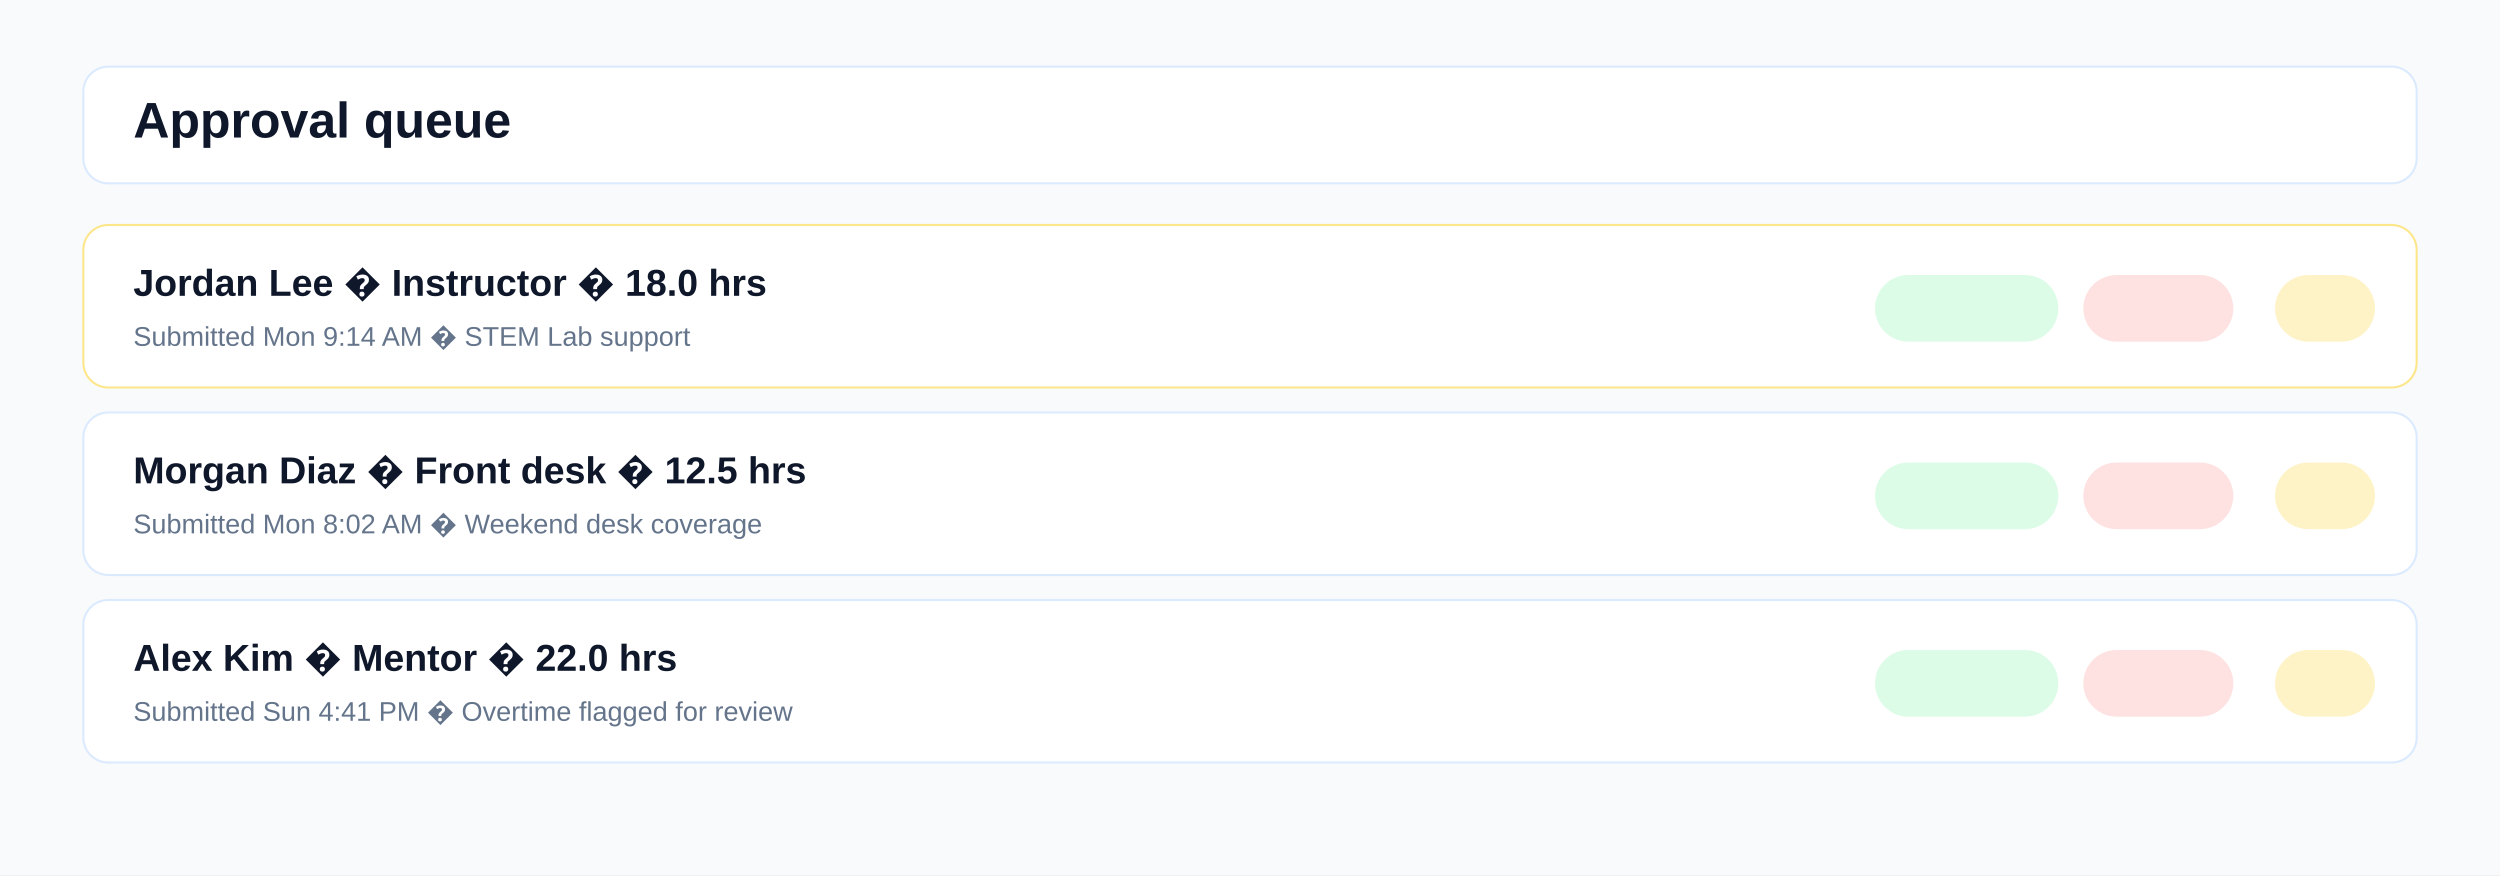
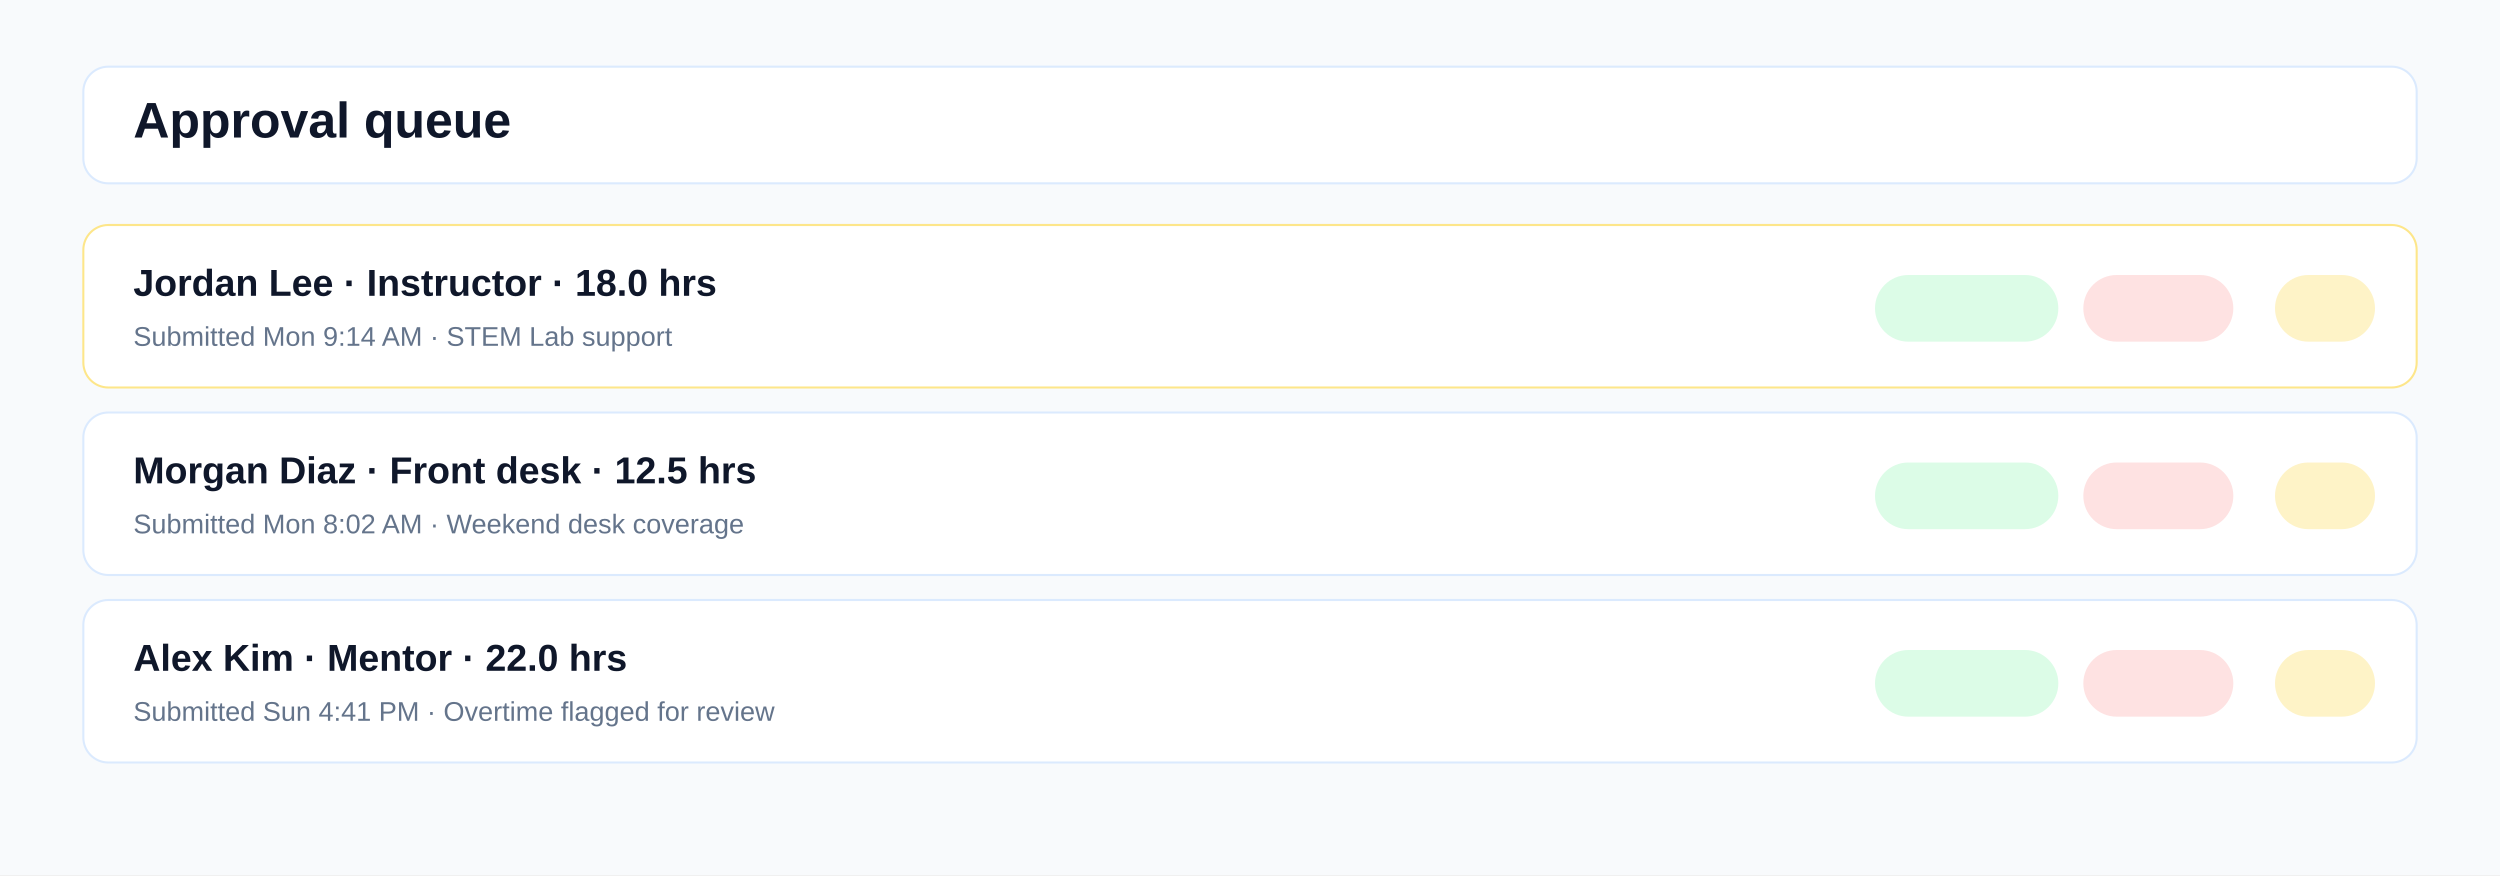
<svg xmlns="http://www.w3.org/2000/svg" viewBox="0 0 1200 420" role="img" aria-label="Benji approval queue preview">
  <rect width="1200" height="420" fill="#f8fafc" />
  <rect x="40" y="32" width="1120" height="56" rx="12" fill="#fff" stroke="#dbeafe" />
  <text x="64" y="66" fill="#0f172a" font-family="Segoe UI, Arial, sans-serif" font-size="24" font-weight="700">Approval queue</text>
  <rect x="40" y="108" width="1120" height="78" rx="12" fill="#fff" stroke="#fde68a" />
-   <text x="64" y="142" fill="#0f172a" font-family="Segoe UI, Arial, sans-serif" font-size="18" font-weight="600">Jordan Lee � Instructor � 18.0 hrs</text>
-   <text x="64" y="166" fill="#64748b" font-family="Segoe UI, Arial, sans-serif" font-size="13">Submitted Mon 9:14 AM � STEM Lab support</text>
+   <text x="64" y="142" fill="#0f172a" font-family="Segoe UI, Arial, sans-serif" font-size="18" font-weight="600">Jordan Lee · Instructor · 18.0 hrs</text>
+   <text x="64" y="166" fill="#64748b" font-family="Segoe UI, Arial, sans-serif" font-size="13">Submitted Mon 9:14 AM · STEM Lab support</text>
  <rect x="900" y="132" width="88" height="32" rx="16" fill="#dcfce7" />
  <rect x="1000" y="132" width="72" height="32" rx="16" fill="#fee2e2" />
  <rect x="1092" y="132" width="48" height="32" rx="16" fill="#fef3c7" />
  <rect x="40" y="198" width="1120" height="78" rx="12" fill="#fff" stroke="#dbeafe" />
-   <text x="64" y="232" fill="#0f172a" font-family="Segoe UI, Arial, sans-serif" font-size="18" font-weight="600">Morgan Diaz � Front desk � 12.5 hrs</text>
-   <text x="64" y="256" fill="#64748b" font-family="Segoe UI, Arial, sans-serif" font-size="13">Submitted Mon 8:02 AM � Weekend desk coverage</text>
+   <text x="64" y="232" fill="#0f172a" font-family="Segoe UI, Arial, sans-serif" font-size="18" font-weight="600">Morgan Diaz · Front desk · 12.5 hrs</text>
+   <text x="64" y="256" fill="#64748b" font-family="Segoe UI, Arial, sans-serif" font-size="13">Submitted Mon 8:02 AM · Weekend desk coverage</text>
  <rect x="900" y="222" width="88" height="32" rx="16" fill="#dcfce7" />
  <rect x="1000" y="222" width="72" height="32" rx="16" fill="#fee2e2" />
  <rect x="1092" y="222" width="48" height="32" rx="16" fill="#fef3c7" />
  <rect x="40" y="288" width="1120" height="78" rx="12" fill="#fff" stroke="#dbeafe" />
-   <text x="64" y="322" fill="#0f172a" font-family="Segoe UI, Arial, sans-serif" font-size="18" font-weight="600">Alex Kim � Mentor � 22.0 hrs</text>
-   <text x="64" y="346" fill="#64748b" font-family="Segoe UI, Arial, sans-serif" font-size="13">Submitted Sun 4:41 PM � Overtime flagged for review</text>
+   <text x="64" y="322" fill="#0f172a" font-family="Segoe UI, Arial, sans-serif" font-size="18" font-weight="600">Alex Kim · Mentor · 22.0 hrs</text>
+   <text x="64" y="346" fill="#64748b" font-family="Segoe UI, Arial, sans-serif" font-size="13">Submitted Sun 4:41 PM · Overtime flagged for review</text>
  <rect x="900" y="312" width="88" height="32" rx="16" fill="#dcfce7" />
  <rect x="1000" y="312" width="72" height="32" rx="16" fill="#fee2e2" />
  <rect x="1092" y="312" width="48" height="32" rx="16" fill="#fef3c7" />
</svg>
